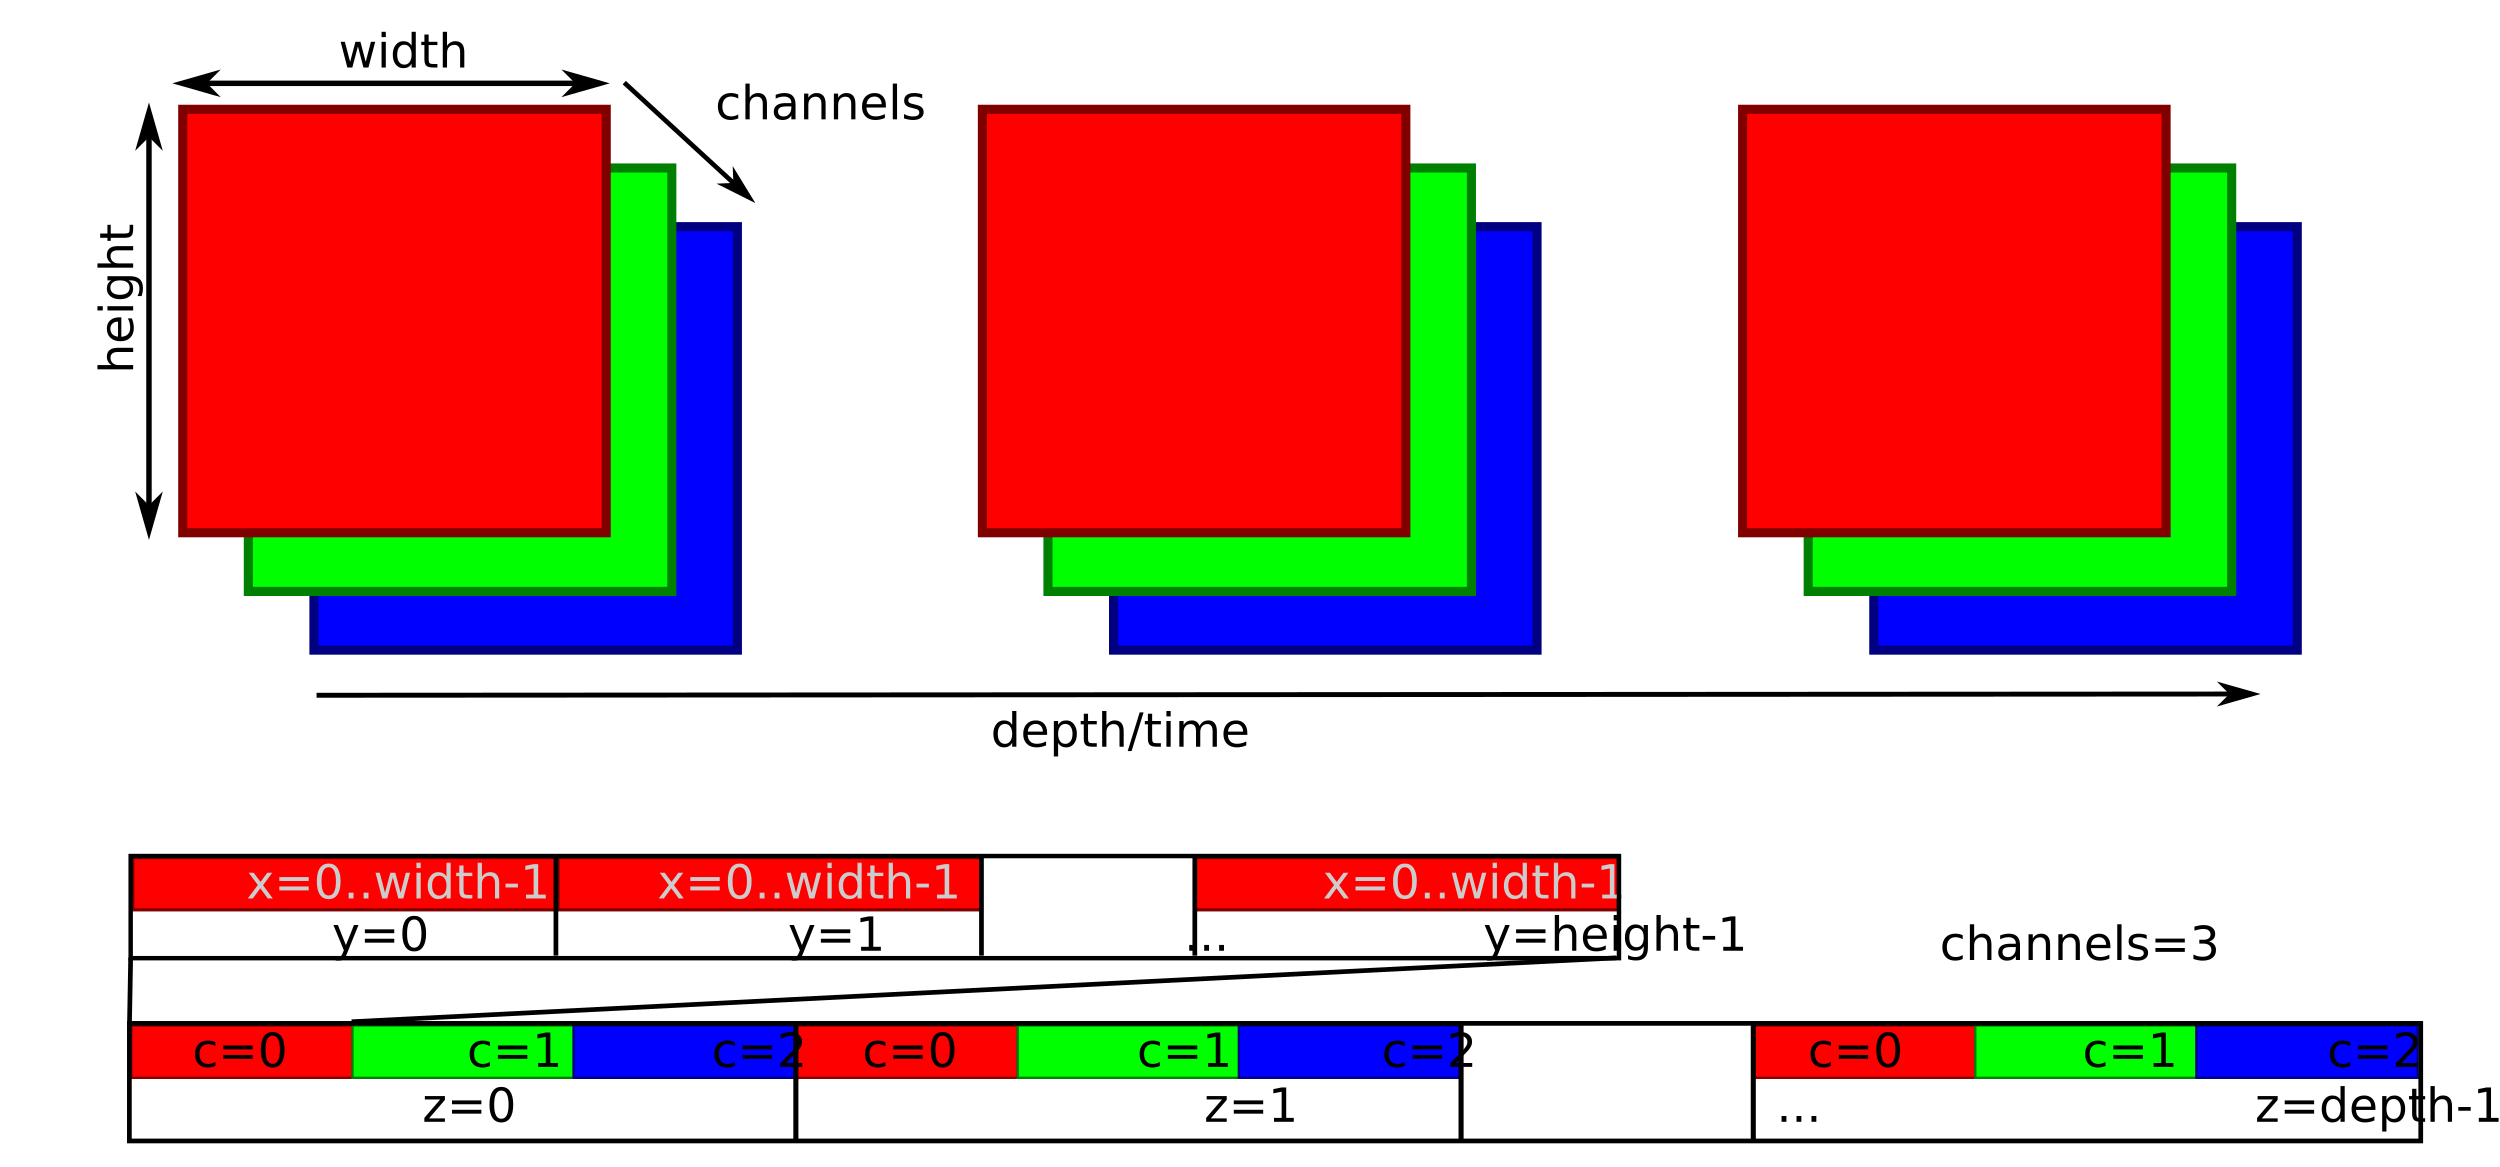
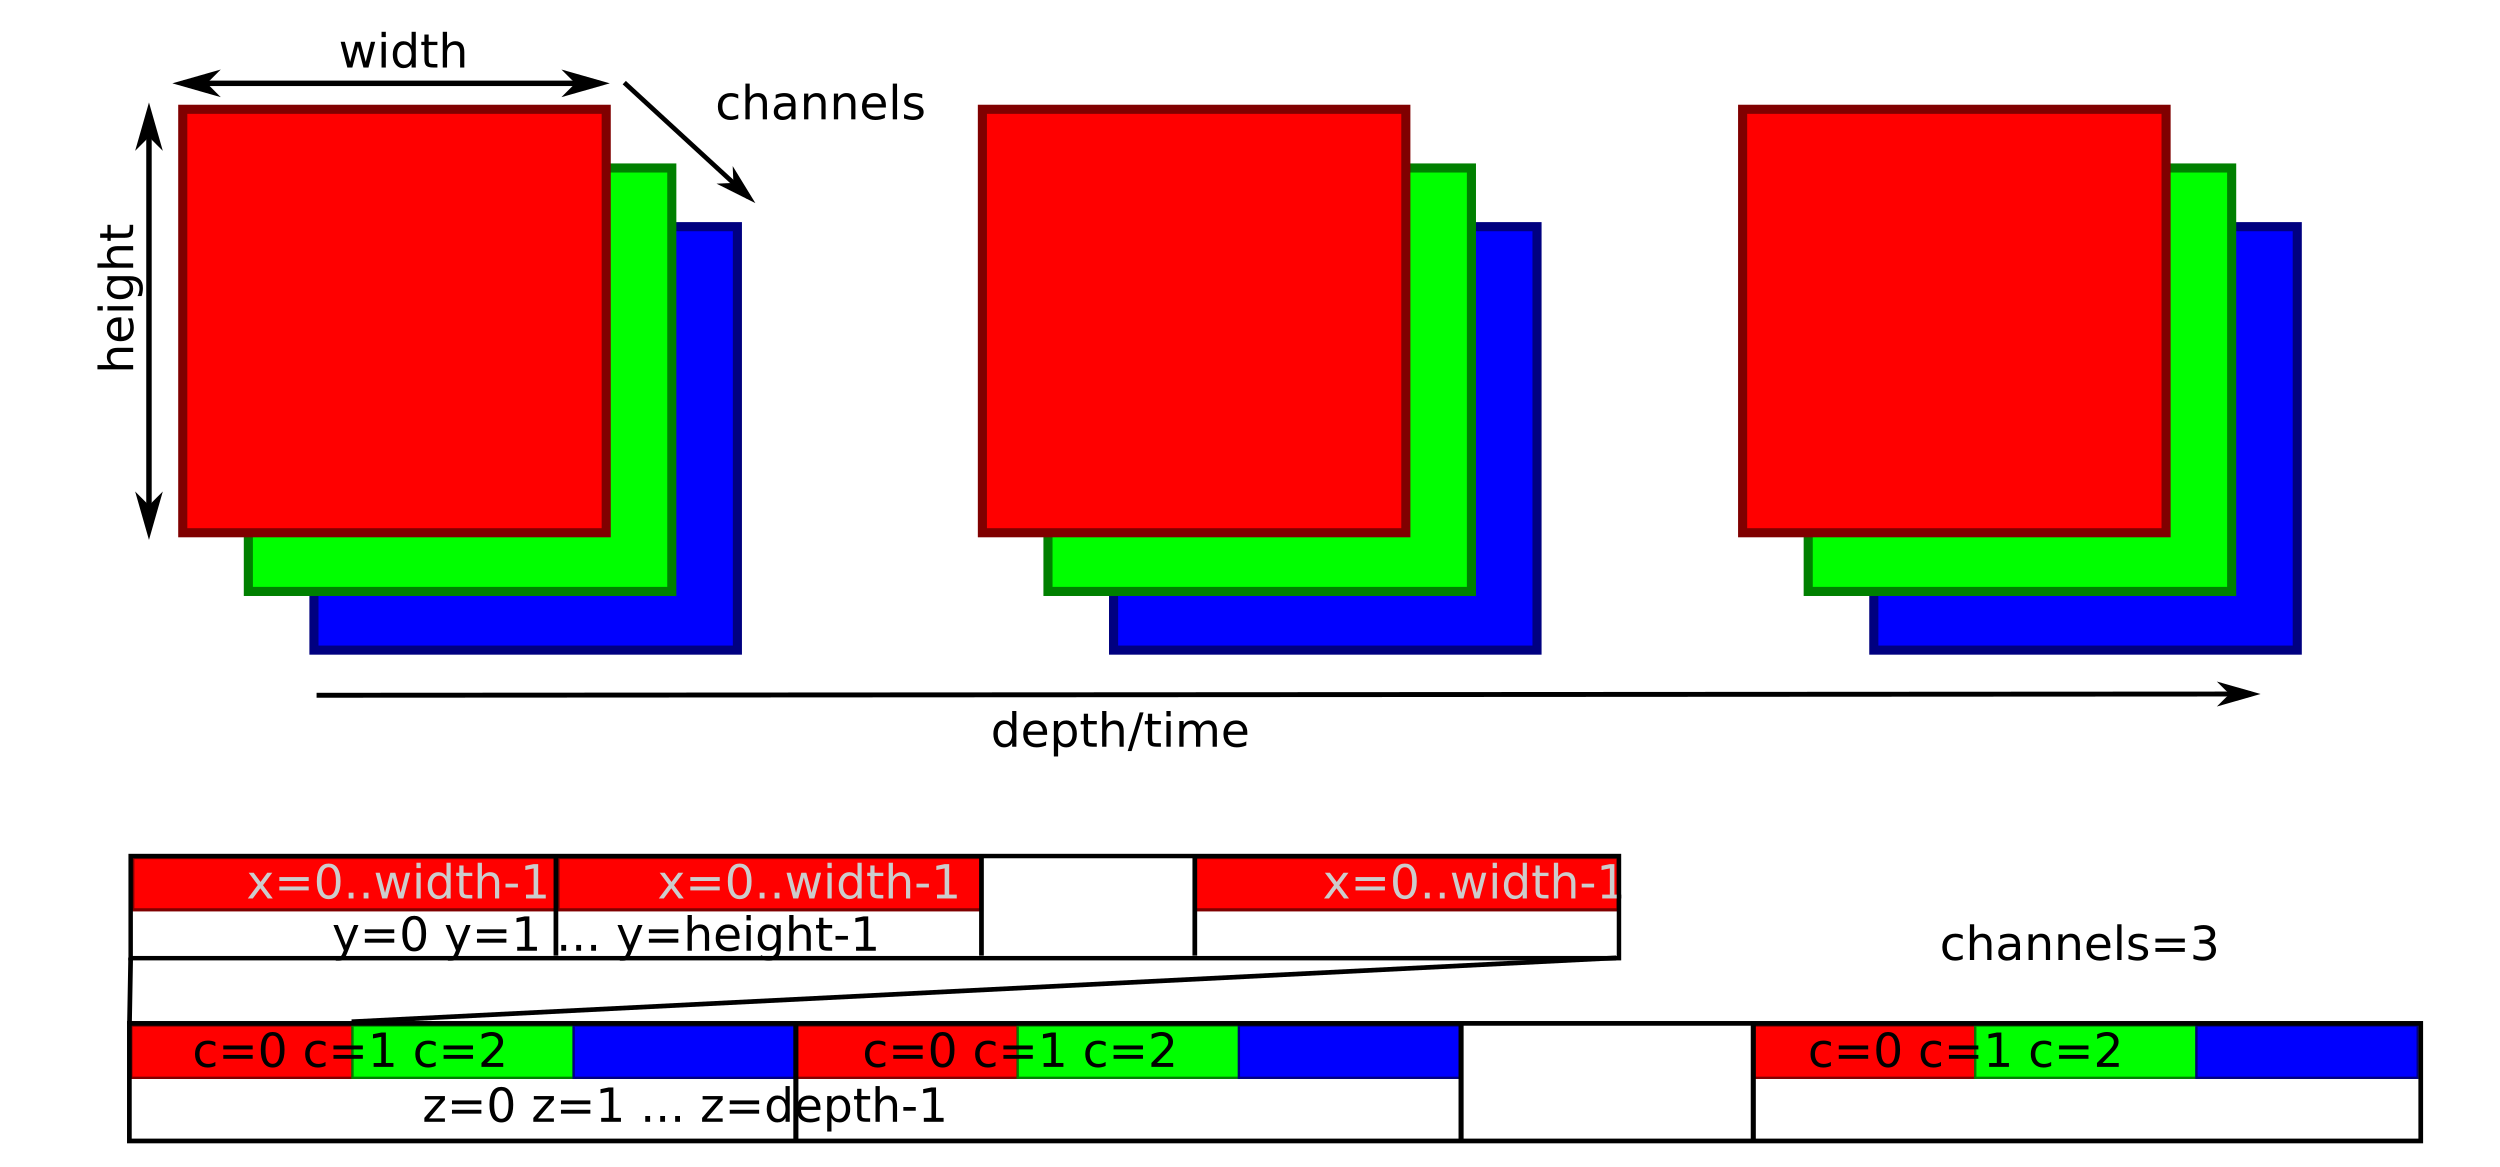
- <svg xmlns="http://www.w3.org/2000/svg" width="531.496" height="248.031" id="svg2" version="1.1">
+ <svg xmlns="http://www.w3.org/2000/svg" id="svg2" width="531.496" height="248.031" version="1.1">
  <defs id="defs4">
-     <marker orient="auto" refY="0" refX="0" id="Arrow1Mend" style="overflow:visible">
-       <path id="path4908" d="M 0,0 5,-5 -12.5,0 5,5 0,0 z" style="fill-rule:evenodd;stroke:#000000;stroke-width:1pt;marker-start:none" transform="matrix(-0.4,0,0,-0.4,-4,0)" />
+     <marker id="Arrow1Mend" orient="auto" refX="0" refY="0" style="overflow:visible">
+       <path id="path4908" d="M 0,0 5,-5 -12.5,0 5,5 0,0 z" transform="matrix(-0.4,0,0,-0.4,-4,0)" style="fill-rule:evenodd;stroke:#000;stroke-width:1pt;marker-start:none" />
    </marker>
-     <marker orient="auto" refY="0" refX="0" id="Arrow1Mstart" style="overflow:visible">
-       <path id="path4905" d="M 0,0 5,-5 -12.5,0 5,5 0,0 z" style="fill-rule:evenodd;stroke:#000000;stroke-width:1pt;marker-start:none" transform="matrix(0.4,0,0,0.4,4,0)" />
+     <marker id="Arrow1Mstart" orient="auto" refX="0" refY="0" style="overflow:visible">
+       <path id="path4905" d="M 0,0 5,-5 -12.5,0 5,5 0,0 z" transform="matrix(0.4,0,0,0.4,4,0)" style="fill-rule:evenodd;stroke:#000;stroke-width:1pt;marker-start:none" />
    </marker>
-     <marker orient="auto" refY="0" refX="0" id="Arrow1Sstart" style="overflow:visible">
-       <path id="path4911" d="M 0,0 5,-5 -12.5,0 5,5 0,0 z" style="fill-rule:evenodd;stroke:#000000;stroke-width:1pt;marker-start:none" transform="matrix(0.2,0,0,0.2,1.2,0)" />
+     <marker id="Arrow1Sstart" orient="auto" refX="0" refY="0" style="overflow:visible">
+       <path id="path4911" d="M 0,0 5,-5 -12.5,0 5,5 0,0 z" transform="matrix(0.2,0,0,0.2,1.2,0)" style="fill-rule:evenodd;stroke:#000;stroke-width:1pt;marker-start:none" />
    </marker>
-     <marker orient="auto" refY="0" refX="0" id="Arrow1Mstart-4" style="overflow:visible">
-       <path id="path4905-0" d="M 0,0 5,-5 -12.5,0 5,5 0,0 z" style="fill-rule:evenodd;stroke:#000000;stroke-width:1pt;marker-start:none" transform="matrix(0.4,0,0,0.4,4,0)" />
+     <marker id="Arrow1Mstart-4" orient="auto" refX="0" refY="0" style="overflow:visible">
+       <path id="path4905-0" d="M 0,0 5,-5 -12.5,0 5,5 0,0 z" transform="matrix(0.4,0,0,0.4,4,0)" style="fill-rule:evenodd;stroke:#000;stroke-width:1pt;marker-start:none" />
    </marker>
-     <marker orient="auto" refY="0" refX="0" id="Arrow1Mend-9" style="overflow:visible">
-       <path id="path4908-4" d="M 0,0 5,-5 -12.5,0 5,5 0,0 z" style="fill-rule:evenodd;stroke:#000000;stroke-width:1pt;marker-start:none" transform="matrix(-0.4,0,0,-0.4,-4,0)" />
+     <marker id="Arrow1Mend-9" orient="auto" refX="0" refY="0" style="overflow:visible">
+       <path id="path4908-4" d="M 0,0 5,-5 -12.5,0 5,5 0,0 z" transform="matrix(-0.4,0,0,-0.4,-4,0)" style="fill-rule:evenodd;stroke:#000;stroke-width:1pt;marker-start:none" />
    </marker>
-     <marker orient="auto" refY="0" refX="0" id="Arrow1Mend-9-5" style="overflow:visible">
-       <path id="path4908-4-1" d="M 0,0 5,-5 -12.5,0 5,5 0,0 z" style="fill-rule:evenodd;stroke:#000000;stroke-width:1pt;marker-start:none" transform="matrix(-0.4,0,0,-0.4,-4,0)" />
+     <marker id="Arrow1Mend-9-5" orient="auto" refX="0" refY="0" style="overflow:visible">
+       <path id="path4908-4-1" d="M 0,0 5,-5 -12.5,0 5,5 0,0 z" transform="matrix(-0.4,0,0,-0.4,-4,0)" style="fill-rule:evenodd;stroke:#000;stroke-width:1pt;marker-start:none" />
    </marker>
-     <marker orient="auto" refY="0" refX="0" id="Arrow1Mstart-7" style="overflow:visible">
-       <path id="path4905-1" d="M 0,0 5,-5 -12.5,0 5,5 0,0 z" style="fill-rule:evenodd;stroke:#000000;stroke-width:1pt;marker-start:none" transform="matrix(0.4,0,0,0.4,4,0)" />
+     <marker id="Arrow1Mstart-7" orient="auto" refX="0" refY="0" style="overflow:visible">
+       <path id="path4905-1" d="M 0,0 5,-5 -12.5,0 5,5 0,0 z" transform="matrix(0.4,0,0,0.4,4,0)" style="fill-rule:evenodd;stroke:#000;stroke-width:1pt;marker-start:none" />
    </marker>
-     <marker orient="auto" refY="0" refX="0" id="Arrow1Mend-1" style="overflow:visible">
-       <path id="path4908-5" d="M 0,0 5,-5 -12.5,0 5,5 0,0 z" style="fill-rule:evenodd;stroke:#000000;stroke-width:1pt;marker-start:none" transform="matrix(-0.4,0,0,-0.4,-4,0)" />
+     <marker id="Arrow1Mend-1" orient="auto" refX="0" refY="0" style="overflow:visible">
+       <path id="path4908-5" d="M 0,0 5,-5 -12.5,0 5,5 0,0 z" transform="matrix(-0.4,0,0,-0.4,-4,0)" style="fill-rule:evenodd;stroke:#000;stroke-width:1pt;marker-start:none" />
    </marker>
-     <marker orient="auto" refY="0" refX="0" id="marker6167" style="overflow:visible">
-       <path id="path6169" d="M 0,0 5,-5 -12.5,0 5,5 0,0 z" style="fill-rule:evenodd;stroke:#000000;stroke-width:1pt;marker-start:none" transform="matrix(0.4,0,0,0.4,4,0)" />
+     <marker id="marker6167" orient="auto" refX="0" refY="0" style="overflow:visible">
+       <path id="path6169" d="M 0,0 5,-5 -12.5,0 5,5 0,0 z" transform="matrix(0.4,0,0,0.4,4,0)" style="fill-rule:evenodd;stroke:#000;stroke-width:1pt;marker-start:none" />
    </marker>
-     <marker orient="auto" refY="0" refX="0" id="marker6171" style="overflow:visible">
-       <path id="path6173" d="M 0,0 5,-5 -12.5,0 5,5 0,0 z" style="fill-rule:evenodd;stroke:#000000;stroke-width:1pt;marker-start:none" transform="matrix(-0.4,0,0,-0.4,-4,0)" />
+     <marker id="marker6171" orient="auto" refX="0" refY="0" style="overflow:visible">
+       <path id="path6173" d="M 0,0 5,-5 -12.5,0 5,5 0,0 z" transform="matrix(-0.4,0,0,-0.4,-4,0)" style="fill-rule:evenodd;stroke:#000;stroke-width:1pt;marker-start:none" />
    </marker>
-     <marker orient="auto" refY="0" refX="0" id="Arrow1Mend-9-7" style="overflow:visible">
-       <path id="path4908-4-6" d="M 0,0 5,-5 -12.5,0 5,5 0,0 z" style="fill-rule:evenodd;stroke:#000000;stroke-width:1pt;marker-start:none" transform="matrix(-0.4,0,0,-0.4,-4,0)" />
+     <marker id="Arrow1Mend-9-7" orient="auto" refX="0" refY="0" style="overflow:visible">
+       <path id="path4908-4-6" d="M 0,0 5,-5 -12.5,0 5,5 0,0 z" transform="matrix(-0.4,0,0,-0.4,-4,0)" style="fill-rule:evenodd;stroke:#000;stroke-width:1pt;marker-start:none" />
    </marker>
  </defs>
  <g id="layer1" transform="translate(0,-804.3307)">
    <g id="g6236" transform="translate(14.14214,95.96449)">
-       <rect y="756.555" x="52.601" height="90.025" width="90.025" id="rect4099-7" style="fill:#0000ff;stroke:#000080;stroke-width:1.937" />
-       <rect y="744.079" x="38.656" height="90.025" width="90.025" id="rect4099-1" style="fill:#00ff00;stroke:#008000;stroke-width:1.937" />
-       <rect y="731.602" x="24.712" height="90.025" width="90.025" id="rect4099" style="fill:#ff0000;stroke:#800000;stroke-width:1.937" />
+       <rect id="rect4099-7" width="90.025" height="90.025" x="52.601" y="756.555" style="fill:#00f;stroke:navy;stroke-width:1.937" />
+       <rect id="rect4099-1" width="90.025" height="90.025" x="38.656" y="744.079" style="fill:#0f0;stroke:green;stroke-width:1.937" />
+       <rect id="rect4099" width="90.025" height="90.025" x="24.712" y="731.602" style="fill:red;stroke:maroon;stroke-width:1.937" />
    </g>
-     <path style="fill:none;stroke:#000000;stroke-width:1.158px;stroke-linecap:butt;stroke-linejoin:miter;stroke-opacity:1;marker-start:url(#Arrow1Mstart);marker-mid:none;marker-end:url(#Arrow1Mend)" d="m 38.925,822.047 88.438,0" id="path4126" />
-     <text xml:space="preserve" style="font-size:40px;font-style:normal;font-weight:normal;line-height:125%;letter-spacing:0px;word-spacing:0px;fill:#000000;fill-opacity:1;stroke:none;font-family:Bitstream Vera Sans" x="71.999" y="818.684" id="text5898">
+     <path style="fill:none;stroke:#000;stroke-width:1.158px;stroke-linecap:butt;stroke-linejoin:miter;stroke-opacity:1;marker-start:url(#Arrow1Mstart);marker-mid:none;marker-end:url(#Arrow1Mend)" id="path4126" d="m 38.925,822.047 88.438,0" />
+     <text style="font-size:40px;font-style:normal;font-weight:400;line-height:125%;letter-spacing:0;word-spacing:0;fill:#000;fill-opacity:1;stroke:none;font-family:Bitstream Vera Sans" id="text5898" x="71.999" y="818.684" xml:space="preserve">
      <tspan id="tspan5900" x="71.999" y="818.684" style="font-size:10px">width</tspan>
    </text>
-     <path style="fill:none;stroke:#000000;stroke-width:1.158px;stroke-linecap:butt;stroke-linejoin:miter;stroke-opacity:1;marker-start:url(#Arrow1Mstart);marker-mid:none;marker-end:url(#Arrow1Mend)" d="m 31.671,916.831 0,-88.438" id="path4126-8" />
-     <text xml:space="preserve" style="font-size:40px;font-style:normal;font-weight:normal;line-height:125%;letter-spacing:0px;word-spacing:0px;fill:#000000;fill-opacity:1;stroke:none;font-family:Bitstream Vera Sans" x="-883.757" y="28.308" id="text5898-8" transform="matrix(0,-1,1,0,0,0)">
+     <path style="fill:none;stroke:#000;stroke-width:1.158px;stroke-linecap:butt;stroke-linejoin:miter;stroke-opacity:1;marker-start:url(#Arrow1Mstart);marker-mid:none;marker-end:url(#Arrow1Mend)" id="path4126-8" d="m 31.671,916.831 0,-88.438" />
+     <text style="font-size:40px;font-style:normal;font-weight:400;line-height:125%;letter-spacing:0;word-spacing:0;fill:#000;fill-opacity:1;stroke:none;font-family:Bitstream Vera Sans" id="text5898-8" x="-883.757" y="28.308" transform="matrix(0,-1,1,0,0,0)" xml:space="preserve">
      <tspan id="tspan5900-2" x="-883.757" y="28.308" style="font-size:10px">height</tspan>
    </text>
-     <path style="fill:none;stroke:#000000;stroke-width:1px;stroke-linecap:butt;stroke-linejoin:miter;stroke-opacity:1;marker-end:url(#Arrow1Mend-9)" d="m 132.714,821.898 26.429,24.286" id="path5938" />
-     <text xml:space="preserve" style="font-size:40px;font-style:normal;font-weight:normal;line-height:125%;letter-spacing:0px;word-spacing:0px;fill:#000000;fill-opacity:1;stroke:none;font-family:Bitstream Vera Sans" x="152.075" y="829.704" id="text5898-4">
+     <path style="fill:none;stroke:#000;stroke-width:1px;stroke-linecap:butt;stroke-linejoin:miter;stroke-opacity:1;marker-end:url(#Arrow1Mend-9)" id="path5938" d="m 132.714,821.898 26.429,24.286" />
+     <text style="font-size:40px;font-style:normal;font-weight:400;line-height:125%;letter-spacing:0;word-spacing:0;fill:#000;fill-opacity:1;stroke:none;font-family:Bitstream Vera Sans" id="text5898-4" x="152.075" y="829.704" xml:space="preserve">
      <tspan id="tspan5900-5" x="152.075" y="829.704" style="font-size:10px">channels</tspan>
    </text>
    <g id="g6241" transform="translate(184.1421,95.96449)">
-       <rect style="fill:#0000ff;stroke:#000080;stroke-width:1.937" id="rect6243" width="90.025" height="90.025" x="52.601" y="756.555" />
-       <rect style="fill:#00ff00;stroke:#008000;stroke-width:1.937" id="rect6245" width="90.025" height="90.025" x="38.656" y="744.079" />
-       <rect style="fill:#ff0000;stroke:#800000;stroke-width:1.937" id="rect6247" width="90.025" height="90.025" x="24.712" y="731.602" />
+       <rect style="fill:#00f;stroke:navy;stroke-width:1.937" id="rect6243" width="90.025" height="90.025" x="52.601" y="756.555" />
+       <rect style="fill:#0f0;stroke:green;stroke-width:1.937" id="rect6245" width="90.025" height="90.025" x="38.656" y="744.079" />
+       <rect style="fill:red;stroke:maroon;stroke-width:1.937" id="rect6247" width="90.025" height="90.025" x="24.712" y="731.602" />
    </g>
    <g id="g6257" transform="translate(345.7665,95.96449)">
-       <rect style="fill:#0000ff;stroke:#000080;stroke-width:1.937" id="rect6259" width="90.025" height="90.025" x="52.601" y="756.555" />
-       <rect style="fill:#00ff00;stroke:#008000;stroke-width:1.937" id="rect6261" width="90.025" height="90.025" x="38.656" y="744.079" />
-       <rect style="fill:#ff0000;stroke:#800000;stroke-width:1.937" id="rect6263" width="90.025" height="90.025" x="24.712" y="731.602" />
+       <rect style="fill:#00f;stroke:navy;stroke-width:1.937" id="rect6259" width="90.025" height="90.025" x="52.601" y="756.555" />
+       <rect style="fill:#0f0;stroke:green;stroke-width:1.937" id="rect6261" width="90.025" height="90.025" x="38.656" y="744.079" />
+       <rect style="fill:red;stroke:maroon;stroke-width:1.937" id="rect6263" width="90.025" height="90.025" x="24.712" y="731.602" />
    </g>
-     <path style="fill:none;stroke:#000000;stroke-width:1.047px;stroke-linecap:butt;stroke-linejoin:miter;stroke-opacity:1;marker-end:url(#Arrow1Mend-9)" d="M 67.305,952.144 478.538,951.875" id="path5938-1" />
-     <text xml:space="preserve" style="font-size:40px;font-style:normal;font-weight:normal;line-height:125%;letter-spacing:0px;word-spacing:0px;fill:#000000;fill-opacity:1;stroke:none;font-family:Bitstream Vera Sans" x="210.641" y="963.082" id="text5898-4-8">
+     <path style="fill:none;stroke:#000;stroke-width:1.047px;stroke-linecap:butt;stroke-linejoin:miter;stroke-opacity:1;marker-end:url(#Arrow1Mend-9)" id="path5938-1" d="M 67.305,952.144 478.538,951.875" />
+     <text style="font-size:40px;font-style:normal;font-weight:400;line-height:125%;letter-spacing:0;word-spacing:0;fill:#000;fill-opacity:1;stroke:none;font-family:Bitstream Vera Sans" id="text5898-4-8" x="210.641" y="963.082" xml:space="preserve">
      <tspan id="tspan5900-5-9" x="210.641" y="963.082" style="font-size:10px">depth/time</tspan>
    </text>
-     <rect y="986.641" x="28.224" height="11.118" width="90.025" id="rect4099-2" style="fill:#ff0000;stroke:#800000;stroke-width:0.681" />
-     <rect style="fill:#ff0000;stroke:#800000;stroke-width:0.681" id="rect6333" width="90.025" height="11.118" x="118.632" y="986.641" />
-     <rect y="986.641" x="253.993" height="11.118" width="90.025" id="rect6335" style="fill:#ff0000;stroke:#800000;stroke-width:0.681" />
-     <text xml:space="preserve" style="font-size:40px;font-style:normal;font-weight:normal;line-height:125%;letter-spacing:0px;word-spacing:0px;fill:#cccccc;fill-opacity:1;stroke:none;font-family:Bitstream Vera Sans" x="52.403" y="995.344" id="text6337">
-       <tspan id="tspan6339" x="52.403" y="995.344" style="font-size:10px;fill:#cccccc">x=0..width-1</tspan>
+     <rect id="rect4099-2" width="90.025" height="11.118" x="28.224" y="986.641" style="fill:red;stroke:maroon;stroke-width:.681" />
+     <rect style="fill:red;stroke:maroon;stroke-width:.681" id="rect6333" width="90.025" height="11.118" x="118.632" y="986.641" />
+     <rect id="rect6335" width="90.025" height="11.118" x="253.993" y="986.641" style="fill:red;stroke:maroon;stroke-width:.681" />
+     <text style="font-size:40px;font-style:normal;font-weight:400;line-height:125%;letter-spacing:0;word-spacing:0;fill:#ccc;fill-opacity:1;stroke:none;font-family:Bitstream Vera Sans" id="text6337" x="52.403" y="995.344" xml:space="preserve">
+       <tspan id="tspan6339" x="52.403" y="995.344" style="font-size:10px;fill:#ccc">x=0..width-1</tspan>
    </text>
-     <text id="text6362" y="995.344" x="139.781" style="font-size:40px;font-style:normal;font-weight:normal;line-height:125%;letter-spacing:0px;word-spacing:0px;fill:#cccccc;fill-opacity:1;stroke:none;font-family:Bitstream Vera Sans" xml:space="preserve">
-       <tspan style="font-size:10px;fill:#cccccc" y="995.344" x="139.781" id="tspan6364">x=0..width-1</tspan>
+     <text id="text6362" x="139.781" y="995.344" xml:space="preserve" style="font-size:40px;font-style:normal;font-weight:400;line-height:125%;letter-spacing:0;word-spacing:0;fill:#ccc;fill-opacity:1;stroke:none;font-family:Bitstream Vera Sans">
+       <tspan style="font-size:10px;fill:#ccc" id="tspan6364" x="139.781" y="995.344">x=0..width-1</tspan>
    </text>
-     <text xml:space="preserve" style="font-size:40px;font-style:normal;font-weight:normal;line-height:125%;letter-spacing:0px;word-spacing:0px;fill:#cccccc;fill-opacity:1;stroke:none;font-family:Bitstream Vera Sans" x="281.202" y="995.344" id="text6366">
-       <tspan id="tspan6368" x="281.202" y="995.344" style="font-size:10px;fill:#cccccc">x=0..width-1</tspan>
+     <text style="font-size:40px;font-style:normal;font-weight:400;line-height:125%;letter-spacing:0;word-spacing:0;fill:#ccc;fill-opacity:1;stroke:none;font-family:Bitstream Vera Sans" id="text6366" x="281.202" y="995.344" xml:space="preserve">
+       <tspan id="tspan6368" x="281.202" y="995.344" style="font-size:10px;fill:#ccc">x=0..width-1</tspan>
    </text>
-     <rect style="fill:none;stroke:#000000;stroke-width:0.945" id="rect6370" width="316.411" height="21.713" x="27.779" y="986.323" />
-     <text xml:space="preserve" style="font-size:40px;font-style:normal;font-weight:normal;line-height:125%;letter-spacing:0px;word-spacing:0px;fill:#000000;fill-opacity:1;stroke:none;font-family:Bitstream Vera Sans" x="70.586" y="1006.456" id="text6372">
-       <tspan id="tspan6374" x="70.586" y="1006.456" style="font-size:10px">y=0                        y=1                    ...                 y=height-1</tspan>
+     <rect style="fill:none;stroke:#000;stroke-width:.945" id="rect6370" width="316.411" height="21.713" x="27.779" y="986.323" />
+     <text style="font-size:40px;font-style:normal;font-weight:400;line-height:125%;letter-spacing:0;word-spacing:0;fill:#000;fill-opacity:1;stroke:none;font-family:Bitstream Vera Sans" id="text6372" x="70.586" y="1006.456" xml:space="preserve">
+       <tspan id="tspan6374" x="70.586" y="1006.456" style="font-size:10px">y=0 y=1 ... y=height-1</tspan>
    </text>
-     <rect y="1022.356" x="27.918" height="11.118" width="47.035" id="rect6427" style="fill:#ff0000;stroke:#800000;stroke-width:0.492" />
-     <rect style="fill:#00ff00;stroke:#008000;stroke-width:0.492" id="rect6429" width="47.035" height="11.118" x="74.94" y="1022.356" />
-     <rect y="1022.356" x="121.962" height="11.118" width="47.035" id="rect6431" style="fill:#0000ff;stroke:#000080;stroke-width:0.492" />
-     <rect style="fill:#ff0000;stroke:#800000;stroke-width:0.492" id="rect6457" width="47.035" height="11.118" x="27.918" y="1022.356" />
-     <rect y="1022.356" x="74.94" height="11.118" width="47.035" id="rect6459" style="fill:#00ff00;stroke:#008000;stroke-width:0.492" />
-     <rect style="fill:#0000ff;stroke:#000080;stroke-width:0.492" id="rect6461" width="47.035" height="11.118" x="121.962" y="1022.356" />
-     <rect y="1022.356" x="169.346" height="11.118" width="47.035" id="rect6463" style="fill:#ff0000;stroke:#800000;stroke-width:0.492" />
-     <rect style="fill:#00ff00;stroke:#008000;stroke-width:0.492" id="rect6465" width="47.035" height="11.118" x="216.369" y="1022.356" />
-     <rect y="1022.356" x="263.391" height="11.118" width="47.035" id="rect6467" style="fill:#0000ff;stroke:#000080;stroke-width:0.492" />
-     <rect style="fill:#ff0000;stroke:#800000;stroke-width:0.492" id="rect6469" width="47.035" height="11.118" x="372.918" y="1022.356" />
-     <rect y="1022.356" x="419.94" height="11.118" width="47.035" id="rect6471" style="fill:#00ff00;stroke:#008000;stroke-width:0.492" />
-     <rect style="fill:#0000ff;stroke:#000080;stroke-width:0.492" id="rect6473" width="47.035" height="11.118" x="466.962" y="1022.356" />
-     <rect style="fill:none;stroke:#000000" id="rect6475" width="487.143" height="25" x="27.504" y="1021.898" />
-     <path style="fill:none;stroke:#000000;stroke-width:1px;stroke-linecap:butt;stroke-linejoin:miter;stroke-opacity:1" d="m 27.527,1022.058 0.253,-14.142" id="path6477" />
-     <path style="fill:none;stroke:#000000;stroke-width:1px;stroke-linecap:butt;stroke-linejoin:miter;stroke-opacity:1" d="m 74.751,1021.553 268.855,-13.583" id="path6479" />
-     <path style="fill:none;stroke:#000000;stroke-width:1.004px;stroke-linecap:butt;stroke-linejoin:miter;stroke-opacity:1" d="m 118.188,986.197 0,21.3" id="path6481" />
-     <path id="path6483" d="m 208.658,986.197 0,21.3" style="fill:none;stroke:#000000;stroke-width:1.004px;stroke-linecap:butt;stroke-linejoin:miter;stroke-opacity:1" />
-     <path style="fill:none;stroke:#000000;stroke-width:1.004px;stroke-linecap:butt;stroke-linejoin:miter;stroke-opacity:1" d="m 254.015,986.197 0,21.3" id="path6485" />
-     <path style="fill:none;stroke:#000000;stroke-width:1.08px;stroke-linecap:butt;stroke-linejoin:miter;stroke-opacity:1" d="m 169.201,1022.014 0,24.633" id="path6481-7" />
-     <path id="path6505" d="m 310.622,1022.014 0,24.633" style="fill:none;stroke:#000000;stroke-width:1.08px;stroke-linecap:butt;stroke-linejoin:miter;stroke-opacity:1" />
-     <path style="fill:none;stroke:#000000;stroke-width:1.08px;stroke-linecap:butt;stroke-linejoin:miter;stroke-opacity:1" d="m 372.746,1022.014 0,24.633" id="path6507" />
-     <text xml:space="preserve" style="font-size:10px;font-style:normal;font-weight:normal;line-height:125%;letter-spacing:0px;word-spacing:0px;fill:#000000;fill-opacity:1;stroke:none;font-family:Bitstream Vera Sans" x="40.911" y="1031.149" id="text6509">
-       <tspan id="tspan6511" x="40.911" y="1031.149">c=0            c=1          c=2</tspan>
+     <rect id="rect6427" width="47.035" height="11.118" x="27.918" y="1022.356" style="fill:red;stroke:maroon;stroke-width:.492" />
+     <rect style="fill:#0f0;stroke:green;stroke-width:.492" id="rect6429" width="47.035" height="11.118" x="74.94" y="1022.356" />
+     <rect id="rect6431" width="47.035" height="11.118" x="121.962" y="1022.356" style="fill:#00f;stroke:navy;stroke-width:.492" />
+     <rect style="fill:red;stroke:maroon;stroke-width:.492" id="rect6457" width="47.035" height="11.118" x="27.918" y="1022.356" />
+     <rect id="rect6459" width="47.035" height="11.118" x="74.94" y="1022.356" style="fill:#0f0;stroke:green;stroke-width:.492" />
+     <rect style="fill:#00f;stroke:navy;stroke-width:.492" id="rect6461" width="47.035" height="11.118" x="121.962" y="1022.356" />
+     <rect id="rect6463" width="47.035" height="11.118" x="169.346" y="1022.356" style="fill:red;stroke:maroon;stroke-width:.492" />
+     <rect style="fill:#0f0;stroke:green;stroke-width:.492" id="rect6465" width="47.035" height="11.118" x="216.369" y="1022.356" />
+     <rect id="rect6467" width="47.035" height="11.118" x="263.391" y="1022.356" style="fill:#00f;stroke:navy;stroke-width:.492" />
+     <rect style="fill:red;stroke:maroon;stroke-width:.492" id="rect6469" width="47.035" height="11.118" x="372.918" y="1022.356" />
+     <rect id="rect6471" width="47.035" height="11.118" x="419.94" y="1022.356" style="fill:#0f0;stroke:green;stroke-width:.492" />
+     <rect style="fill:#00f;stroke:navy;stroke-width:.492" id="rect6473" width="47.035" height="11.118" x="466.962" y="1022.356" />
+     <rect style="fill:none;stroke:#000" id="rect6475" width="487.143" height="25" x="27.504" y="1021.898" />
+     <path style="fill:none;stroke:#000;stroke-width:1px;stroke-linecap:butt;stroke-linejoin:miter;stroke-opacity:1" id="path6477" d="m 27.527,1022.058 0.253,-14.142" />
+     <path style="fill:none;stroke:#000;stroke-width:1px;stroke-linecap:butt;stroke-linejoin:miter;stroke-opacity:1" id="path6479" d="m 74.751,1021.553 268.855,-13.583" />
+     <path style="fill:none;stroke:#000;stroke-width:1.004px;stroke-linecap:butt;stroke-linejoin:miter;stroke-opacity:1" id="path6481" d="m 118.188,986.197 0,21.3" />
+     <path id="path6483" d="m 208.658,986.197 0,21.3" style="fill:none;stroke:#000;stroke-width:1.004px;stroke-linecap:butt;stroke-linejoin:miter;stroke-opacity:1" />
+     <path style="fill:none;stroke:#000;stroke-width:1.004px;stroke-linecap:butt;stroke-linejoin:miter;stroke-opacity:1" id="path6485" d="m 254.015,986.197 0,21.3" />
+     <path style="fill:none;stroke:#000;stroke-width:1.08px;stroke-linecap:butt;stroke-linejoin:miter;stroke-opacity:1" id="path6481-7" d="m 169.201,1022.014 0,24.633" />
+     <path id="path6505" d="m 310.622,1022.014 0,24.633" style="fill:none;stroke:#000;stroke-width:1.08px;stroke-linecap:butt;stroke-linejoin:miter;stroke-opacity:1" />
+     <path style="fill:none;stroke:#000;stroke-width:1.08px;stroke-linecap:butt;stroke-linejoin:miter;stroke-opacity:1" id="path6507" d="m 372.746,1022.014 0,24.633" />
+     <text style="font-size:10px;font-style:normal;font-weight:400;line-height:125%;letter-spacing:0;word-spacing:0;fill:#000;fill-opacity:1;stroke:none;font-family:Bitstream Vera Sans" id="text6509" x="40.911" y="1031.149" xml:space="preserve">
+       <tspan id="tspan6511" x="40.911" y="1031.149">c=0 c=1 c=2</tspan>
    </text>
-     <text id="text6513" y="1031.149" x="183.343" style="font-size:10px;font-style:normal;font-weight:normal;line-height:125%;letter-spacing:0px;word-spacing:0px;fill:#000000;fill-opacity:1;stroke:none;font-family:Bitstream Vera Sans" xml:space="preserve">
-       <tspan y="1031.149" x="183.343" id="tspan6515">c=0            c=1          c=2</tspan>
+     <text id="text6513" x="183.343" y="1031.149" xml:space="preserve" style="font-size:10px;font-style:normal;font-weight:400;line-height:125%;letter-spacing:0;word-spacing:0;fill:#000;fill-opacity:1;stroke:none;font-family:Bitstream Vera Sans">
+       <tspan id="tspan6515" x="183.343" y="1031.149">c=0 c=1 c=2</tspan>
    </text>
-     <text xml:space="preserve" style="font-size:10px;font-style:normal;font-weight:normal;line-height:125%;letter-spacing:0px;word-spacing:0px;fill:#000000;fill-opacity:1;stroke:none;font-family:Bitstream Vera Sans" x="384.363" y="1031.149" id="text6517">
-       <tspan id="tspan6519" x="384.363" y="1031.149">c=0            c=1          c=2</tspan>
+     <text style="font-size:10px;font-style:normal;font-weight:400;line-height:125%;letter-spacing:0;word-spacing:0;fill:#000;fill-opacity:1;stroke:none;font-family:Bitstream Vera Sans" id="text6517" x="384.363" y="1031.149" xml:space="preserve">
+       <tspan id="tspan6519" x="384.363" y="1031.149">c=0 c=1 c=2</tspan>
    </text>
-     <text id="text6521" y="1042.822" x="89.778" style="font-size:40px;font-style:normal;font-weight:normal;line-height:125%;letter-spacing:0px;word-spacing:0px;fill:#000000;fill-opacity:1;stroke:none;font-family:Bitstream Vera Sans" xml:space="preserve">
-       <tspan style="font-size:10px" y="1042.822" x="89.778" id="tspan6523">z=0                                              z=1                                ...                             z=depth-1</tspan>
+     <text id="text6521" x="89.778" y="1042.822" xml:space="preserve" style="font-size:40px;font-style:normal;font-weight:400;line-height:125%;letter-spacing:0;word-spacing:0;fill:#000;fill-opacity:1;stroke:none;font-family:Bitstream Vera Sans">
+       <tspan style="font-size:10px" id="tspan6523" x="89.778" y="1042.822">z=0 z=1 ... z=depth-1</tspan>
    </text>
-     <text xml:space="preserve" style="font-size:10px;font-style:normal;font-weight:normal;line-height:125%;letter-spacing:0px;word-spacing:0px;fill:#000000;fill-opacity:1;stroke:none;font-family:Bitstream Vera Sans" x="412.395" y="204.09" id="text3069" transform="translate(0,804.3307)">
+     <text style="font-size:10px;font-style:normal;font-weight:400;line-height:125%;letter-spacing:0;word-spacing:0;fill:#000;fill-opacity:1;stroke:none;font-family:Bitstream Vera Sans" id="text3069" x="412.395" y="204.09" transform="translate(0,804.3307)" xml:space="preserve">
      <tspan id="tspan3071" x="412.395" y="204.09">channels=3</tspan>
    </text>
  </g>
</svg>
